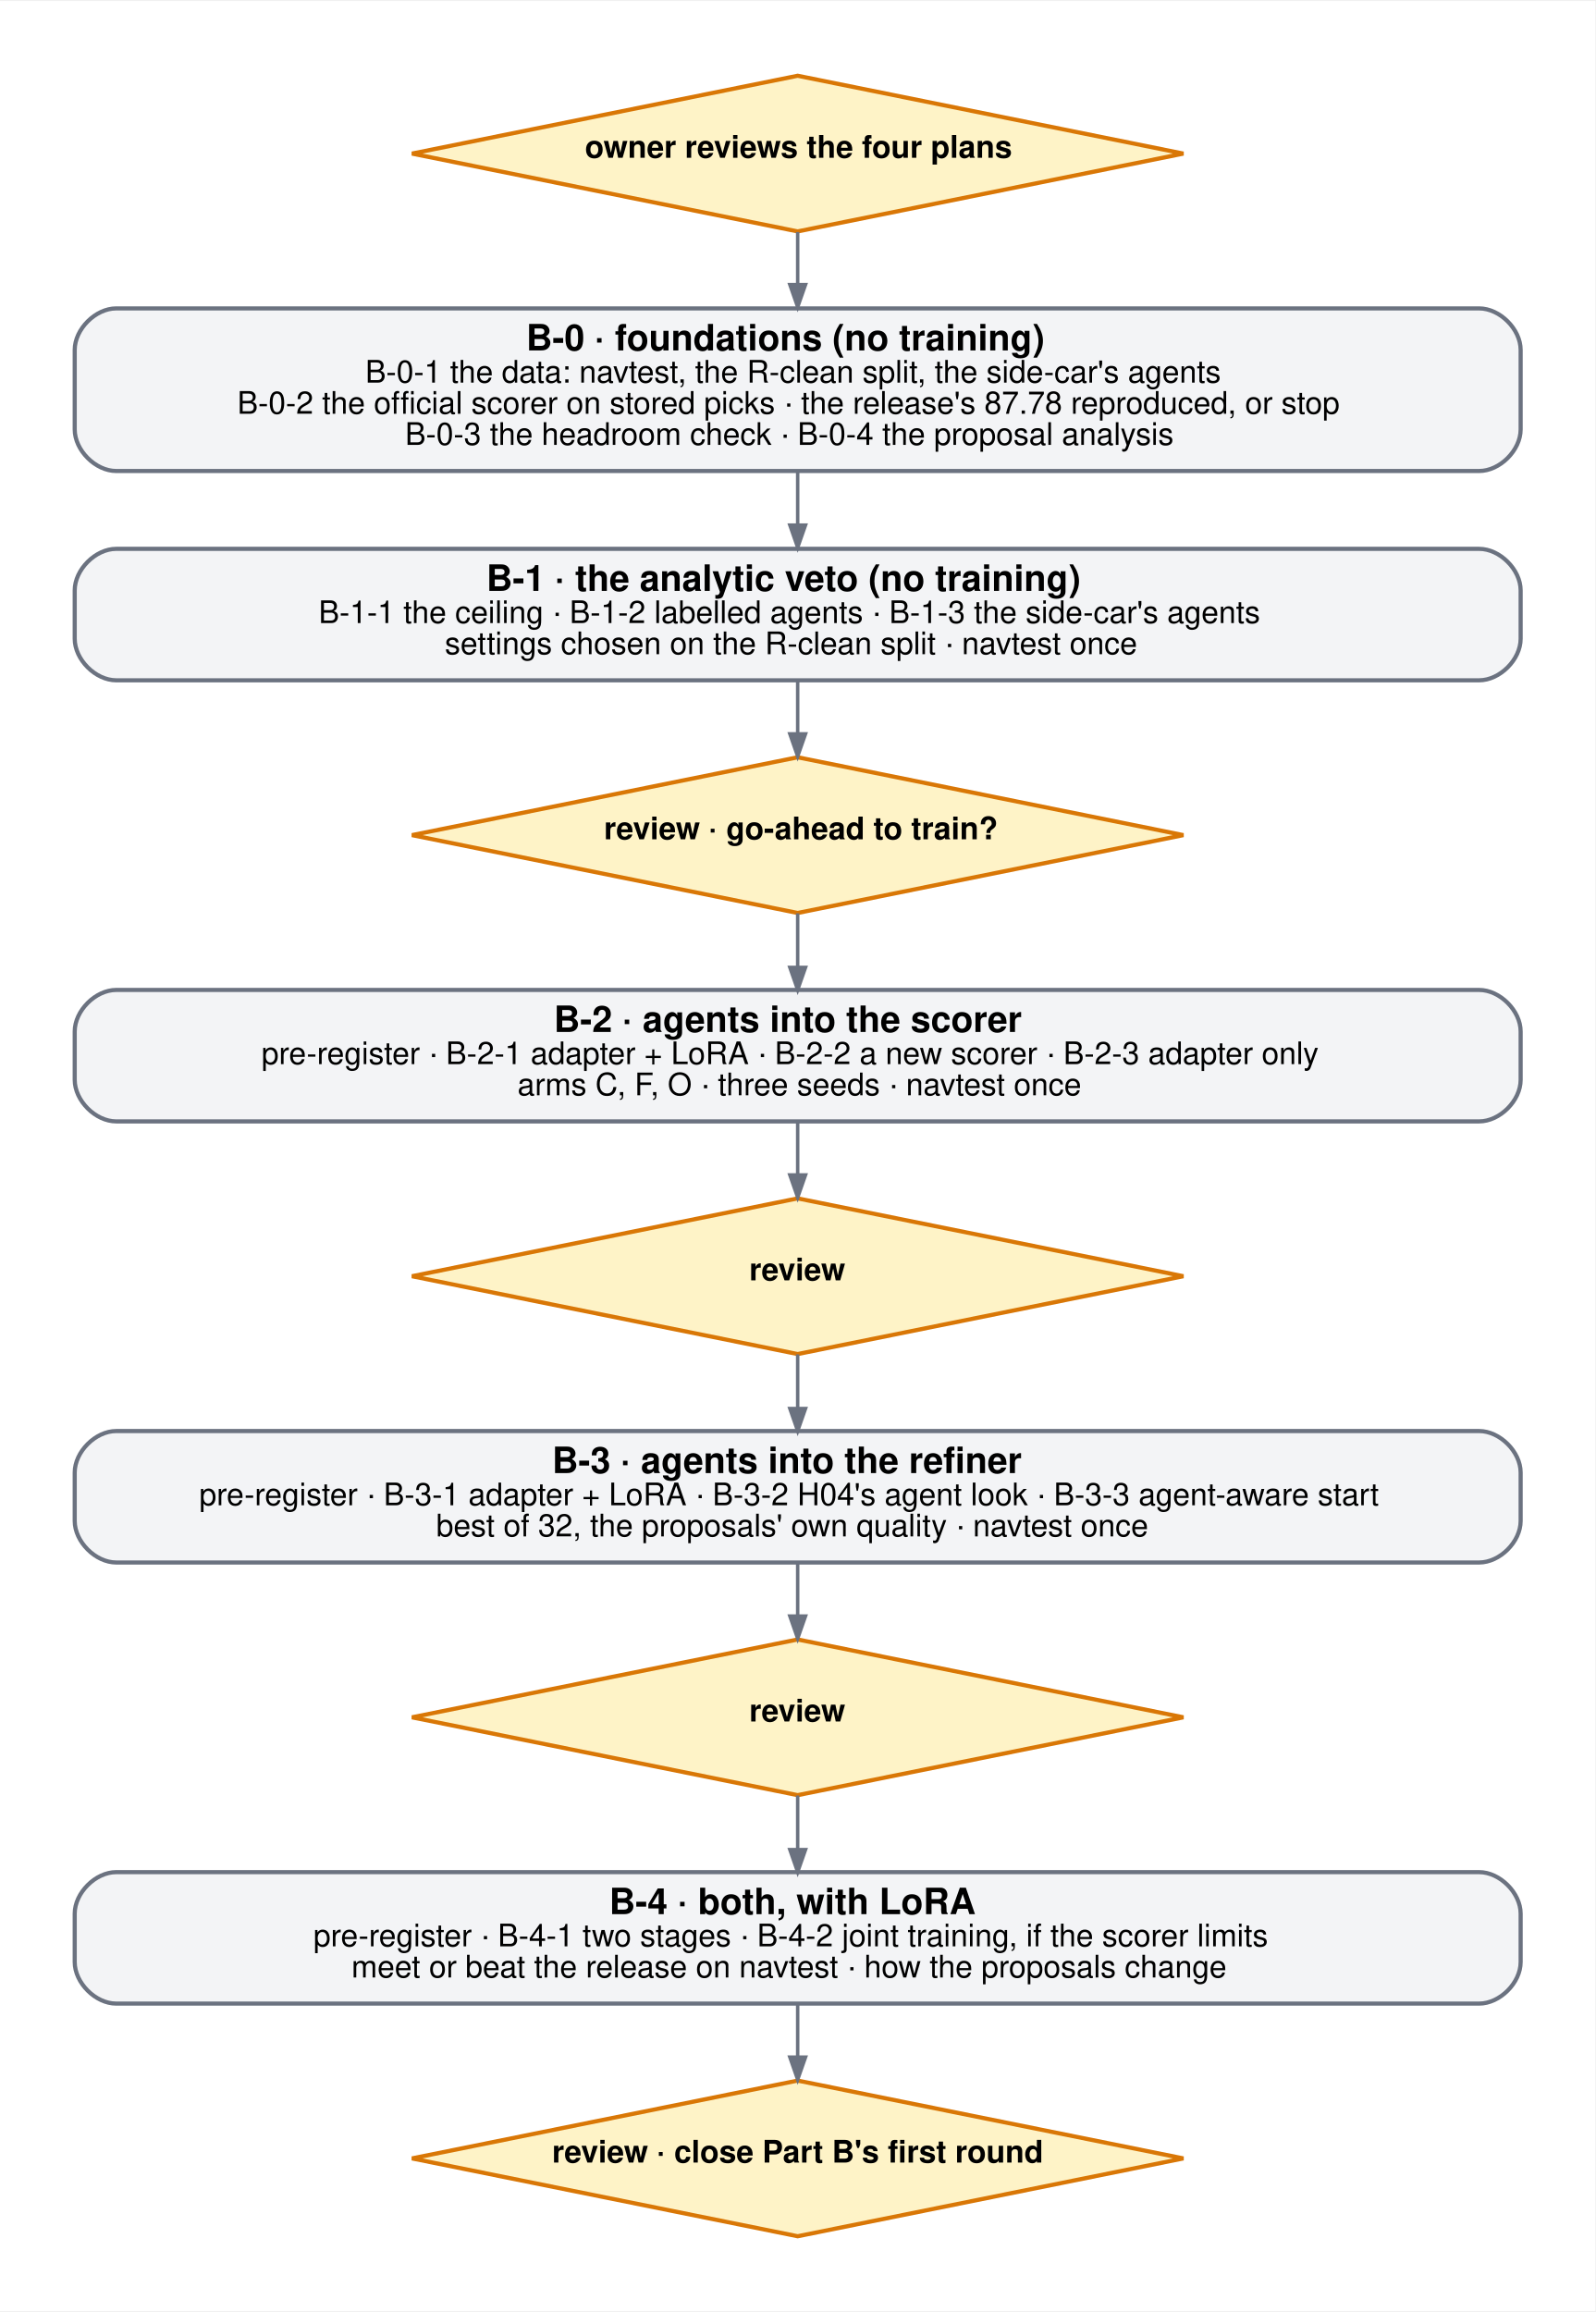
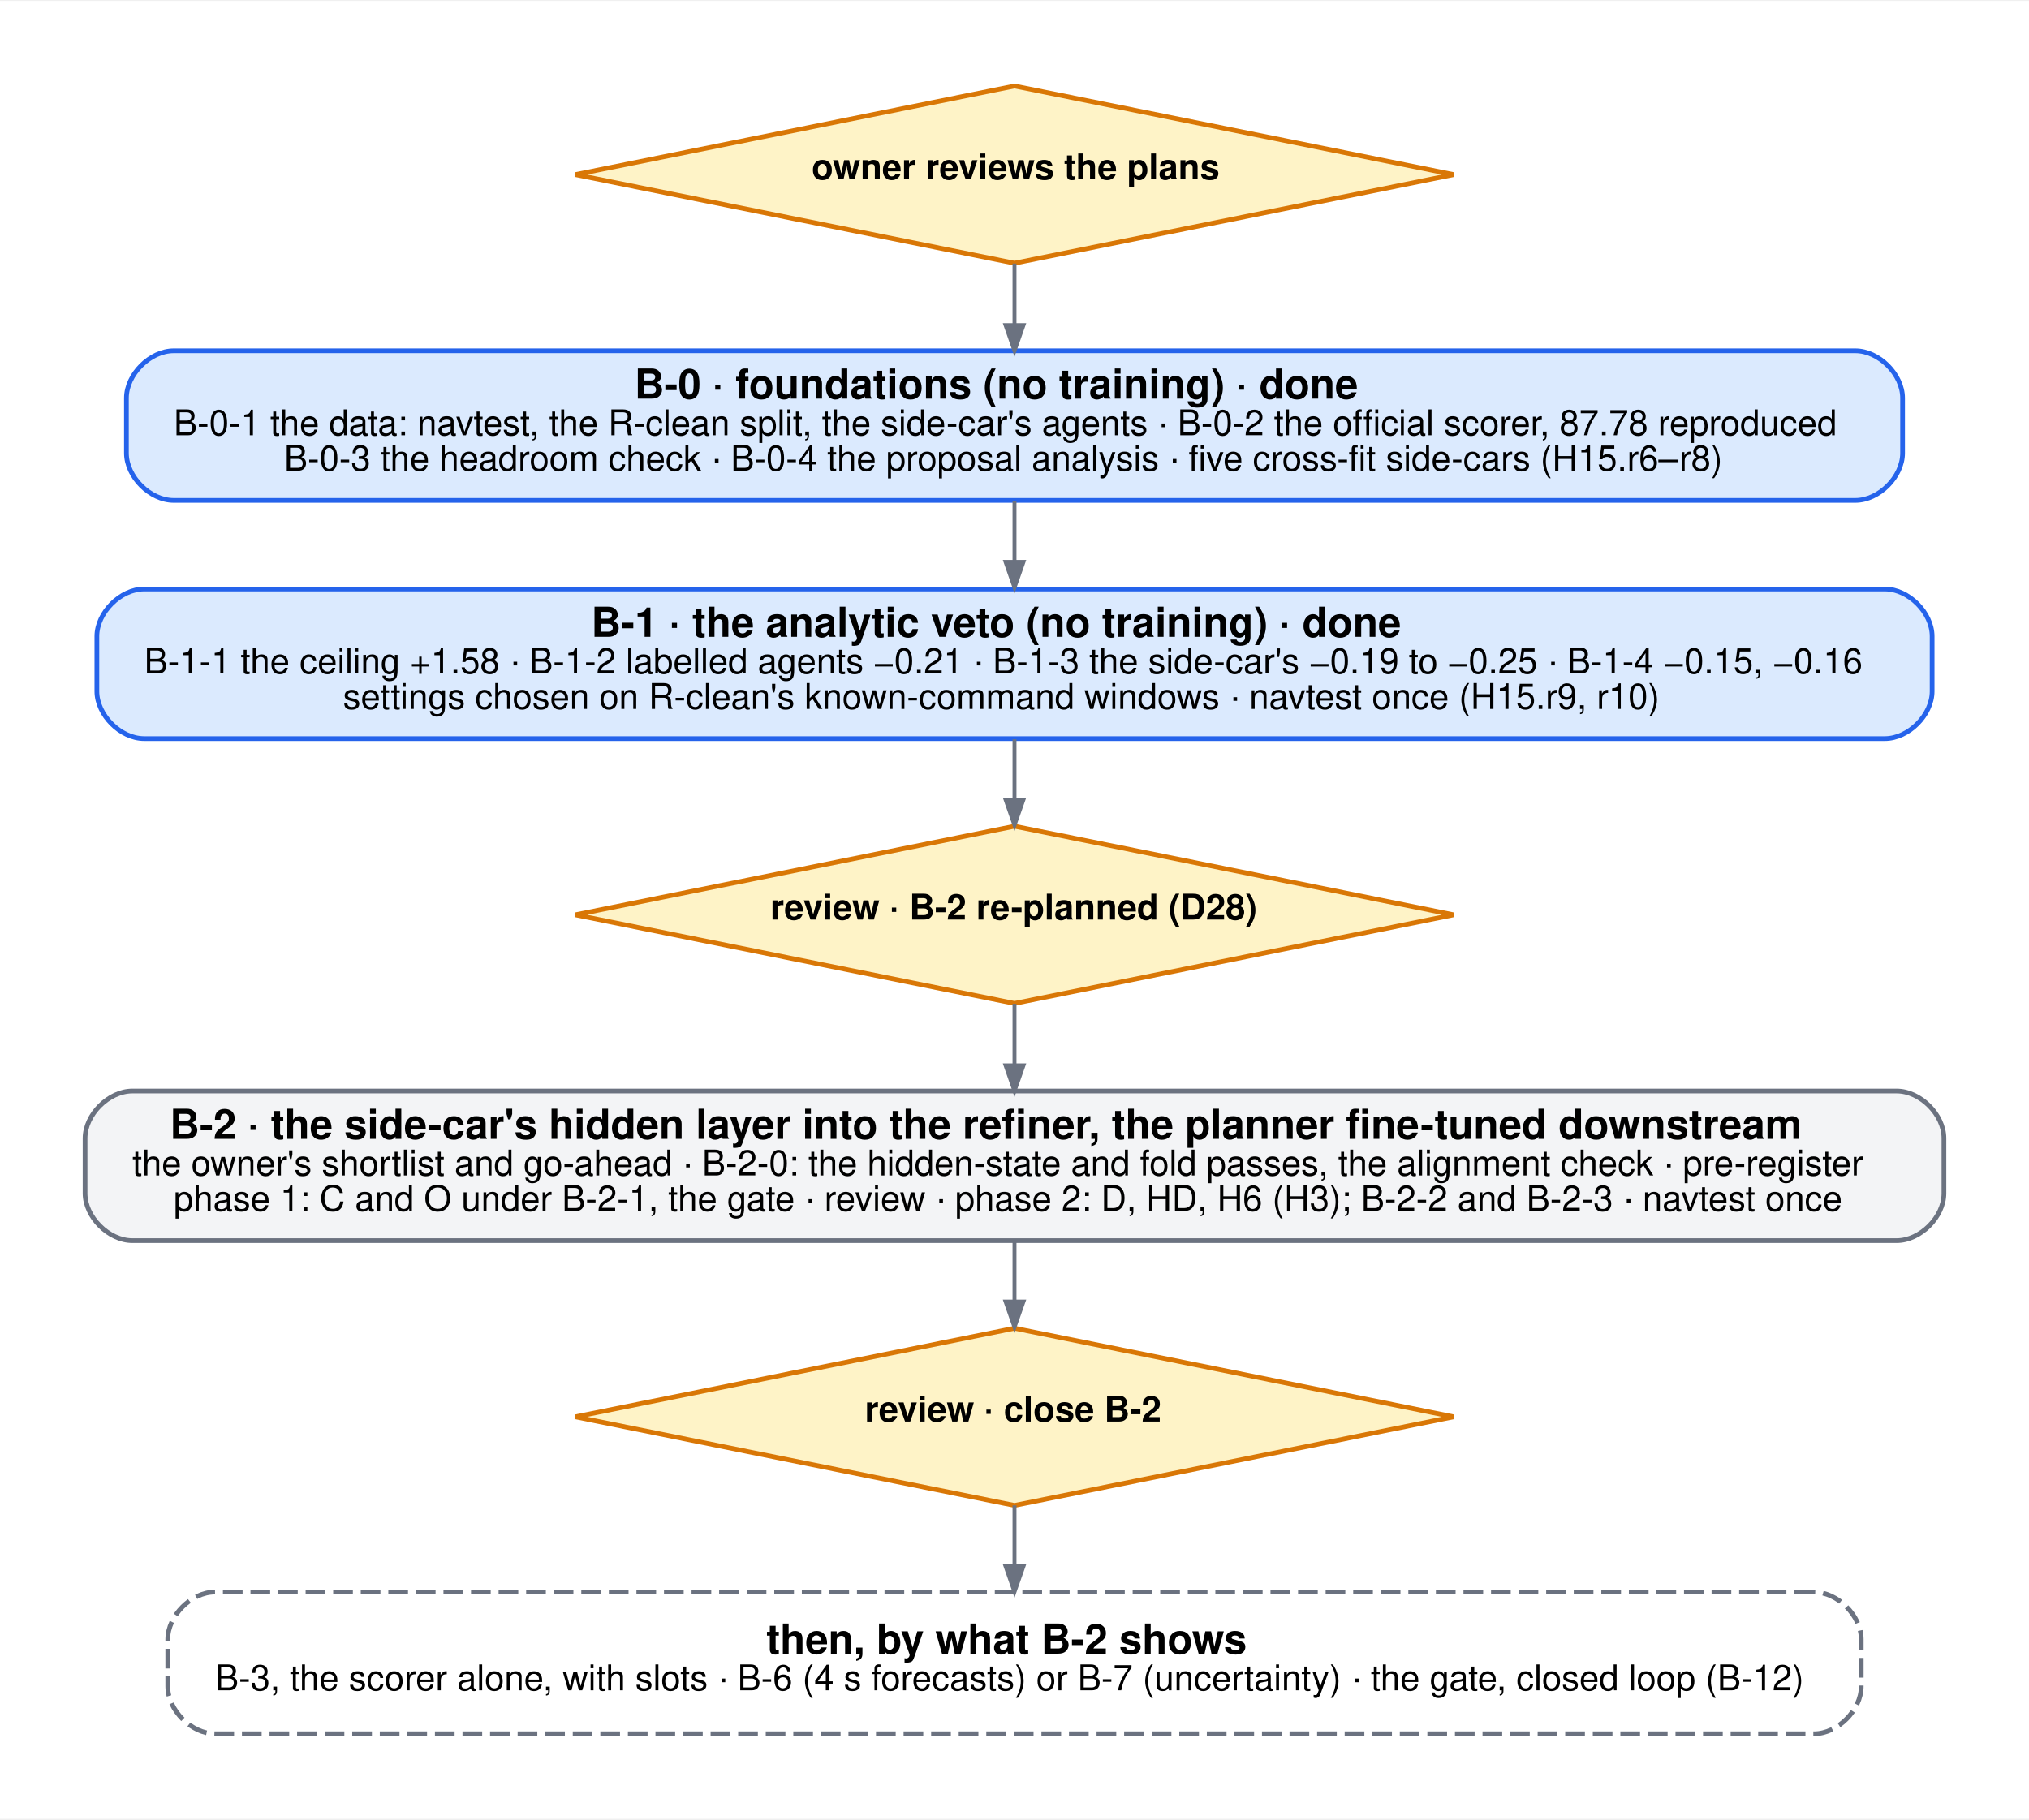
- <svg xmlns="http://www.w3.org/2000/svg" width="461pt" height="668pt" viewBox="0.00 0.00 461.20 667.70">
-   <g id="graph0" class="graph" transform="scale(1 1) rotate(0) translate(21.6 646.1)">
-     <polygon fill="white" stroke="transparent" points="-21.6,21.6 -21.6,-646.1 439.6,-646.1 439.6,21.6 -21.6,21.6" />
+ <svg xmlns="http://www.w3.org/2000/svg" width="515pt" height="462pt" viewBox="0.00 0.00 515.20 461.70">
+   <g id="graph0" class="graph" transform="scale(1 1) rotate(0) translate(21.6 440.1)">
+     <polygon fill="white" stroke="transparent" points="-21.6,21.6 -21.6,-440.1 493.6,-440.1 493.6,21.6 -21.6,21.6" />
    <g id="node1" class="node">
-       <polygon fill="#fef3c7" stroke="#d97706" stroke-width="1.2" points="209,-624.5 97.5,-602 209,-579.5 320.5,-602 209,-624.5" />
-       <text text-anchor="start" x="147.5" y="-600.8" font-family="Helvetica" font-weight="bold" font-size="9.00">owner reviews the four plans</text>
+       <polygon fill="#fef3c7" stroke="#d97706" stroke-width="1.2" points="236,-418.5 124.5,-396 236,-373.5 347.5,-396 236,-418.5" />
+       <text text-anchor="start" x="184.5" y="-394.8" font-family="Helvetica" font-weight="bold" font-size="9.00">owner reviews the plans</text>
    </g>
    <g id="node2" class="node">
-       <path fill="#f3f4f6" stroke="#6b7280" stroke-width="1.2" d="M406,-557.25C406,-557.25 12,-557.25 12,-557.25 6,-557.25 0,-551.25 0,-545.25 0,-545.25 0,-522.25 0,-522.25 0,-516.25 6,-510.25 12,-510.25 12,-510.25 406,-510.25 406,-510.25 412,-510.25 418,-516.25 418,-522.25 418,-522.25 418,-545.25 418,-545.25 418,-551.25 412,-557.25 406,-557.25" />
-       <text text-anchor="start" x="130.5" y="-545.1" font-family="Helvetica" font-weight="bold" font-size="10.50">B-0 · foundations (no training)</text>
-       <text text-anchor="start" x="84" y="-535.8" font-family="Helvetica" font-size="9.00">B-0-1 the data: navtest, the R-clean split, the side-car's agents</text>
-       <text text-anchor="start" x="47" y="-526.8" font-family="Helvetica" font-size="9.00">B-0-2 the official scorer on stored picks · the release's 87.78 reproduced, or stop</text>
-       <text text-anchor="start" x="95.5" y="-517.8" font-family="Helvetica" font-size="9.00">B-0-3 the headroom check · B-0-4 the proposal analysis</text>
+       <path fill="#dbeafe" stroke="#2563eb" stroke-width="1.2" d="M449.5,-351.25C449.5,-351.25 22.5,-351.25 22.5,-351.25 16.5,-351.25 10.5,-345.25 10.5,-339.25 10.5,-339.25 10.5,-325.25 10.5,-325.25 10.5,-319.25 16.5,-313.25 22.5,-313.25 22.5,-313.25 449.5,-313.25 449.5,-313.25 455.5,-313.25 461.5,-319.25 461.5,-325.25 461.5,-325.25 461.5,-339.25 461.5,-339.25 461.5,-345.25 455.5,-351.25 449.5,-351.25" />
+       <text text-anchor="start" x="139.5" y="-339.1" font-family="Helvetica" font-weight="bold" font-size="10.50">B-0 · foundations (no training) · done</text>
+       <text text-anchor="start" x="22.5" y="-329.8" font-family="Helvetica" font-size="9.00">B-0-1 the data: navtest, the R-clean split, the side-car's agents · B-0-2 the official scorer, 87.78 reproduced</text>
+       <text text-anchor="start" x="50.5" y="-320.8" font-family="Helvetica" font-size="9.00">B-0-3 the headroom check · B-0-4 the proposal analysis · five cross-fit side-cars (H15.r6–r8)</text>
    </g>
    <g id="edge1" class="edge">
-       <path fill="none" stroke="#6b7280" d="M209,-579.31C209,-574.53 209,-569.4 209,-564.37" />
-       <polygon fill="#6b7280" stroke="#6b7280" points="211.28,-564.13 209,-557.63 206.73,-564.13 211.28,-564.13" />
+       <path fill="none" stroke="#6b7280" d="M236,-373.4C236,-368.43 236,-363.1 236,-358.01" />
+       <polygon fill="#6b7280" stroke="#6b7280" points="238.28,-357.76 236,-351.26 233.73,-357.76 238.28,-357.76" />
    </g>
    <g id="node3" class="node">
-       <path fill="#f3f4f6" stroke="#6b7280" stroke-width="1.2" d="M406,-487.75C406,-487.75 12,-487.75 12,-487.75 6,-487.75 0,-481.75 0,-475.75 0,-475.75 0,-461.75 0,-461.75 0,-455.75 6,-449.75 12,-449.75 12,-449.75 406,-449.75 406,-449.75 412,-449.75 418,-455.75 418,-461.75 418,-461.75 418,-475.75 418,-475.75 418,-481.75 412,-487.75 406,-487.75" />
-       <text text-anchor="start" x="119" y="-475.6" font-family="Helvetica" font-weight="bold" font-size="10.50">B-1 · the analytic veto (no training)</text>
-       <text text-anchor="start" x="70.5" y="-466.3" font-family="Helvetica" font-size="9.00">B-1-1 the ceiling · B-1-2 labelled agents · B-1-3 the side-car's agents</text>
-       <text text-anchor="start" x="107" y="-457.3" font-family="Helvetica" font-size="9.00">settings chosen on the R-clean split · navtest once</text>
+       <path fill="#dbeafe" stroke="#2563eb" stroke-width="1.2" d="M457,-290.75C457,-290.75 15,-290.75 15,-290.75 9,-290.75 3,-284.75 3,-278.75 3,-278.75 3,-264.75 3,-264.75 3,-258.75 9,-252.75 15,-252.75 15,-252.75 457,-252.75 457,-252.75 463,-252.75 469,-258.75 469,-264.75 469,-264.75 469,-278.75 469,-278.75 469,-284.75 463,-290.75 457,-290.75" />
+       <text text-anchor="start" x="128.5" y="-278.6" font-family="Helvetica" font-weight="bold" font-size="10.50">B-1 · the analytic veto (no training) · done</text>
+       <text text-anchor="start" x="15" y="-269.3" font-family="Helvetica" font-size="9.00">B-1-1 the ceiling +1.58 · B-1-2 labelled agents −0.21 · B-1-3 the side-car's −0.19 to −0.25 · B-1-4 −0.15, −0.16</text>
+       <text text-anchor="start" x="65.5" y="-260.3" font-family="Helvetica" font-size="9.00">settings chosen on R-clean's known-command windows · navtest once (H15.r9, r10)</text>
    </g>
    <g id="edge2" class="edge">
-       <path fill="none" stroke="#6b7280" d="M209,-510.01C209,-505.06 209,-499.81 209,-494.78" />
-       <polygon fill="#6b7280" stroke="#6b7280" points="211.28,-494.62 209,-488.12 206.73,-494.62 211.28,-494.62" />
+       <path fill="none" stroke="#6b7280" d="M236,-313.06C236,-308.26 236,-303 236,-297.91" />
+       <polygon fill="#6b7280" stroke="#6b7280" points="238.28,-297.63 236,-291.13 233.73,-297.63 238.28,-297.63" />
    </g>
    <g id="node4" class="node">
-       <polygon fill="#fef3c7" stroke="#d97706" stroke-width="1.2" points="209,-427.5 97.5,-405 209,-382.5 320.5,-405 209,-427.5" />
-       <text text-anchor="start" x="153" y="-403.8" font-family="Helvetica" font-weight="bold" font-size="9.00">review · go-ahead to train?</text>
+       <polygon fill="#fef3c7" stroke="#d97706" stroke-width="1.2" points="236,-230.5 124.5,-208 236,-185.5 347.5,-208 236,-230.5" />
+       <text text-anchor="start" x="174" y="-206.8" font-family="Helvetica" font-weight="bold" font-size="9.00">review · B-2 re-planned (D28)</text>
    </g>
    <g id="edge3" class="edge">
-       <path fill="none" stroke="#6b7280" d="M209,-449.56C209,-444.86 209,-439.69 209,-434.6" />
-       <polygon fill="#6b7280" stroke="#6b7280" points="211.28,-434.27 209,-427.77 206.73,-434.27 211.28,-434.27" />
+       <path fill="none" stroke="#6b7280" d="M236,-252.56C236,-247.86 236,-242.69 236,-237.6" />
+       <polygon fill="#6b7280" stroke="#6b7280" points="238.28,-237.27 236,-230.77 233.73,-237.27 238.28,-237.27" />
    </g>
    <g id="node5" class="node">
-       <path fill="#f3f4f6" stroke="#6b7280" stroke-width="1.2" d="M406,-360.25C406,-360.25 12,-360.25 12,-360.25 6,-360.25 0,-354.25 0,-348.25 0,-348.25 0,-334.25 0,-334.25 0,-328.25 6,-322.25 12,-322.25 12,-322.25 406,-322.25 406,-322.25 412,-322.25 418,-328.25 418,-334.25 418,-334.25 418,-348.25 418,-348.25 418,-354.25 412,-360.25 406,-360.25" />
-       <text text-anchor="start" x="138.5" y="-348.1" font-family="Helvetica" font-weight="bold" font-size="10.50">B-2 · agents into the scorer</text>
-       <text text-anchor="start" x="54" y="-338.8" font-family="Helvetica" font-size="9.00">pre-register · B-2-1 adapter + LoRA · B-2-2 a new scorer · B-2-3 adapter only</text>
-       <text text-anchor="start" x="128" y="-329.8" font-family="Helvetica" font-size="9.00">arms C, F, O · three seeds · navtest once</text>
+       <path fill="#f3f4f6" stroke="#6b7280" stroke-width="1.2" d="M460,-163.25C460,-163.25 12,-163.25 12,-163.25 6,-163.25 0,-157.25 0,-151.25 0,-151.25 0,-137.25 0,-137.25 0,-131.25 6,-125.25 12,-125.25 12,-125.25 460,-125.25 460,-125.25 466,-125.25 472,-131.25 472,-137.25 472,-137.25 472,-151.25 472,-151.25 472,-157.25 466,-163.25 460,-163.25" />
+       <text text-anchor="start" x="21.5" y="-151.1" font-family="Helvetica" font-weight="bold" font-size="10.50">B-2 · the side-car's hidden layer into the refiner, the planner fine-tuned downstream</text>
+       <text text-anchor="start" x="12" y="-141.8" font-family="Helvetica" font-size="9.00">the owner's shortlist and go-ahead · B-2-0: the hidden-state and fold passes, the alignment check · pre-register</text>
+       <text text-anchor="start" x="22.5" y="-132.8" font-family="Helvetica" font-size="9.00">phase 1: C and O under B-2-1, the gate · review · phase 2: D, HD, H6 (H3); B-2-2 and B-2-3 · navtest once</text>
    </g>
    <g id="edge4" class="edge">
-       <path fill="none" stroke="#6b7280" d="M209,-382.4C209,-377.43 209,-372.1 209,-367.01" />
-       <polygon fill="#6b7280" stroke="#6b7280" points="211.28,-366.76 209,-360.26 206.73,-366.76 211.28,-366.76" />
+       <path fill="none" stroke="#6b7280" d="M236,-185.4C236,-180.43 236,-175.1 236,-170.01" />
+       <polygon fill="#6b7280" stroke="#6b7280" points="238.28,-169.76 236,-163.26 233.73,-169.76 238.28,-169.76" />
    </g>
    <g id="node6" class="node">
-       <polygon fill="#fef3c7" stroke="#d97706" stroke-width="1.2" points="209,-300 97.5,-277.5 209,-255 320.5,-277.5 209,-300" />
-       <text text-anchor="start" x="195" y="-276.3" font-family="Helvetica" font-weight="bold" font-size="9.00">review</text>
+       <polygon fill="#fef3c7" stroke="#d97706" stroke-width="1.2" points="236,-103 124.5,-80.5 236,-58 347.5,-80.5 236,-103" />
+       <text text-anchor="start" x="198" y="-79.3" font-family="Helvetica" font-weight="bold" font-size="9.00">review · close B-2</text>
    </g>
    <g id="edge5" class="edge">
-       <path fill="none" stroke="#6b7280" d="M209,-322.06C209,-317.36 209,-312.19 209,-307.1" />
-       <polygon fill="#6b7280" stroke="#6b7280" points="211.28,-306.77 209,-300.27 206.73,-306.77 211.28,-306.77" />
+       <path fill="none" stroke="#6b7280" d="M236,-125.06C236,-120.36 236,-115.19 236,-110.1" />
+       <polygon fill="#6b7280" stroke="#6b7280" points="238.28,-109.77 236,-103.27 233.73,-109.77 238.28,-109.77" />
    </g>
    <g id="node7" class="node">
-       <path fill="#f3f4f6" stroke="#6b7280" stroke-width="1.2" d="M406,-232.75C406,-232.75 12,-232.75 12,-232.75 6,-232.75 0,-226.75 0,-220.75 0,-220.75 0,-206.75 0,-206.75 0,-200.75 6,-194.75 12,-194.75 12,-194.75 406,-194.75 406,-194.75 412,-194.75 418,-200.75 418,-206.75 418,-206.75 418,-220.75 418,-220.75 418,-226.75 412,-232.75 406,-232.75" />
-       <text text-anchor="start" x="138" y="-220.6" font-family="Helvetica" font-weight="bold" font-size="10.50">B-3 · agents into the refiner</text>
-       <text text-anchor="start" x="36" y="-211.3" font-family="Helvetica" font-size="9.00">pre-register · B-3-1 adapter + LoRA · B-3-2 H04's agent look · B-3-3 agent-aware start</text>
-       <text text-anchor="start" x="104.5" y="-202.3" font-family="Helvetica" font-size="9.00">best of 32, the proposals' own quality · navtest once</text>
+       <path fill="white" stroke="#6b7280" stroke-width="1.2" stroke-dasharray="5,2" d="M439,-36C439,-36 33,-36 33,-36 27,-36 21,-30 21,-24 21,-24 21,-12 21,-12 21,-6 27,0 33,0 33,0 439,0 439,0 445,0 451,-6 451,-12 451,-12 451,-24 451,-24 451,-30 445,-36 439,-36" />
+       <text text-anchor="start" x="173" y="-20.35" font-family="Helvetica" font-weight="bold" font-size="10.50">then, by what B-2 shows</text>
+       <text text-anchor="start" x="33" y="-11.05" font-family="Helvetica" font-size="9.00">B-3, the scorer alone, with slots · B-6 (4 s forecasts) or B-7 (uncertainty) · the gate, closed loop (B-12)</text>
    </g>
    <g id="edge6" class="edge">
-       <path fill="none" stroke="#6b7280" d="M209,-254.9C209,-249.93 209,-244.6 209,-239.51" />
-       <polygon fill="#6b7280" stroke="#6b7280" points="211.28,-239.26 209,-232.76 206.73,-239.26 211.28,-239.26" />
-     </g>
-     <g id="node8" class="node">
-       <polygon fill="#fef3c7" stroke="#d97706" stroke-width="1.2" points="209,-172.5 97.5,-150 209,-127.5 320.5,-150 209,-172.5" />
-       <text text-anchor="start" x="195" y="-148.8" font-family="Helvetica" font-weight="bold" font-size="9.00">review</text>
-     </g>
-     <g id="edge7" class="edge">
-       <path fill="none" stroke="#6b7280" d="M209,-194.56C209,-189.86 209,-184.69 209,-179.6" />
-       <polygon fill="#6b7280" stroke="#6b7280" points="211.28,-179.27 209,-172.77 206.73,-179.27 211.28,-179.27" />
-     </g>
-     <g id="node9" class="node">
-       <path fill="#f3f4f6" stroke="#6b7280" stroke-width="1.2" d="M406,-105.25C406,-105.25 12,-105.25 12,-105.25 6,-105.25 0,-99.25 0,-93.25 0,-93.25 0,-79.25 0,-79.25 0,-73.25 6,-67.25 12,-67.25 12,-67.25 406,-67.25 406,-67.25 412,-67.25 418,-73.25 418,-79.25 418,-79.25 418,-93.25 418,-93.25 418,-99.25 412,-105.25 406,-105.25" />
-       <text text-anchor="start" x="154.5" y="-93.1" font-family="Helvetica" font-weight="bold" font-size="10.50">B-4 · both, with LoRA</text>
-       <text text-anchor="start" x="69" y="-83.8" font-family="Helvetica" font-size="9.00">pre-register · B-4-1 two stages · B-4-2 joint training, if the scorer limits</text>
-       <text text-anchor="start" x="80" y="-74.8" font-family="Helvetica" font-size="9.00">meet or beat the release on navtest · how the proposals change</text>
-     </g>
-     <g id="edge8" class="edge">
-       <path fill="none" stroke="#6b7280" d="M209,-127.4C209,-122.43 209,-117.1 209,-112.01" />
-       <polygon fill="#6b7280" stroke="#6b7280" points="211.28,-111.76 209,-105.26 206.73,-111.76 211.28,-111.76" />
-     </g>
-     <g id="node10" class="node">
-       <polygon fill="#fef3c7" stroke="#d97706" stroke-width="1.2" points="209,-45 97.5,-22.5 209,0 320.5,-22.5 209,-45" />
-       <text text-anchor="start" x="138" y="-21.3" font-family="Helvetica" font-weight="bold" font-size="9.00">review · close Part B's first round</text>
-     </g>
-     <g id="edge9" class="edge">
-       <path fill="none" stroke="#6b7280" d="M209,-67.06C209,-62.36 209,-57.19 209,-52.1" />
-       <polygon fill="#6b7280" stroke="#6b7280" points="211.28,-51.77 209,-45.27 206.73,-51.77 211.28,-51.77" />
+       <path fill="none" stroke="#6b7280" d="M236,-58C236,-53.05 236,-47.76 236,-42.72" />
+       <polygon fill="#6b7280" stroke="#6b7280" points="238.28,-42.56 236,-36.06 233.73,-42.56 238.28,-42.56" />
    </g>
  </g>
</svg>
